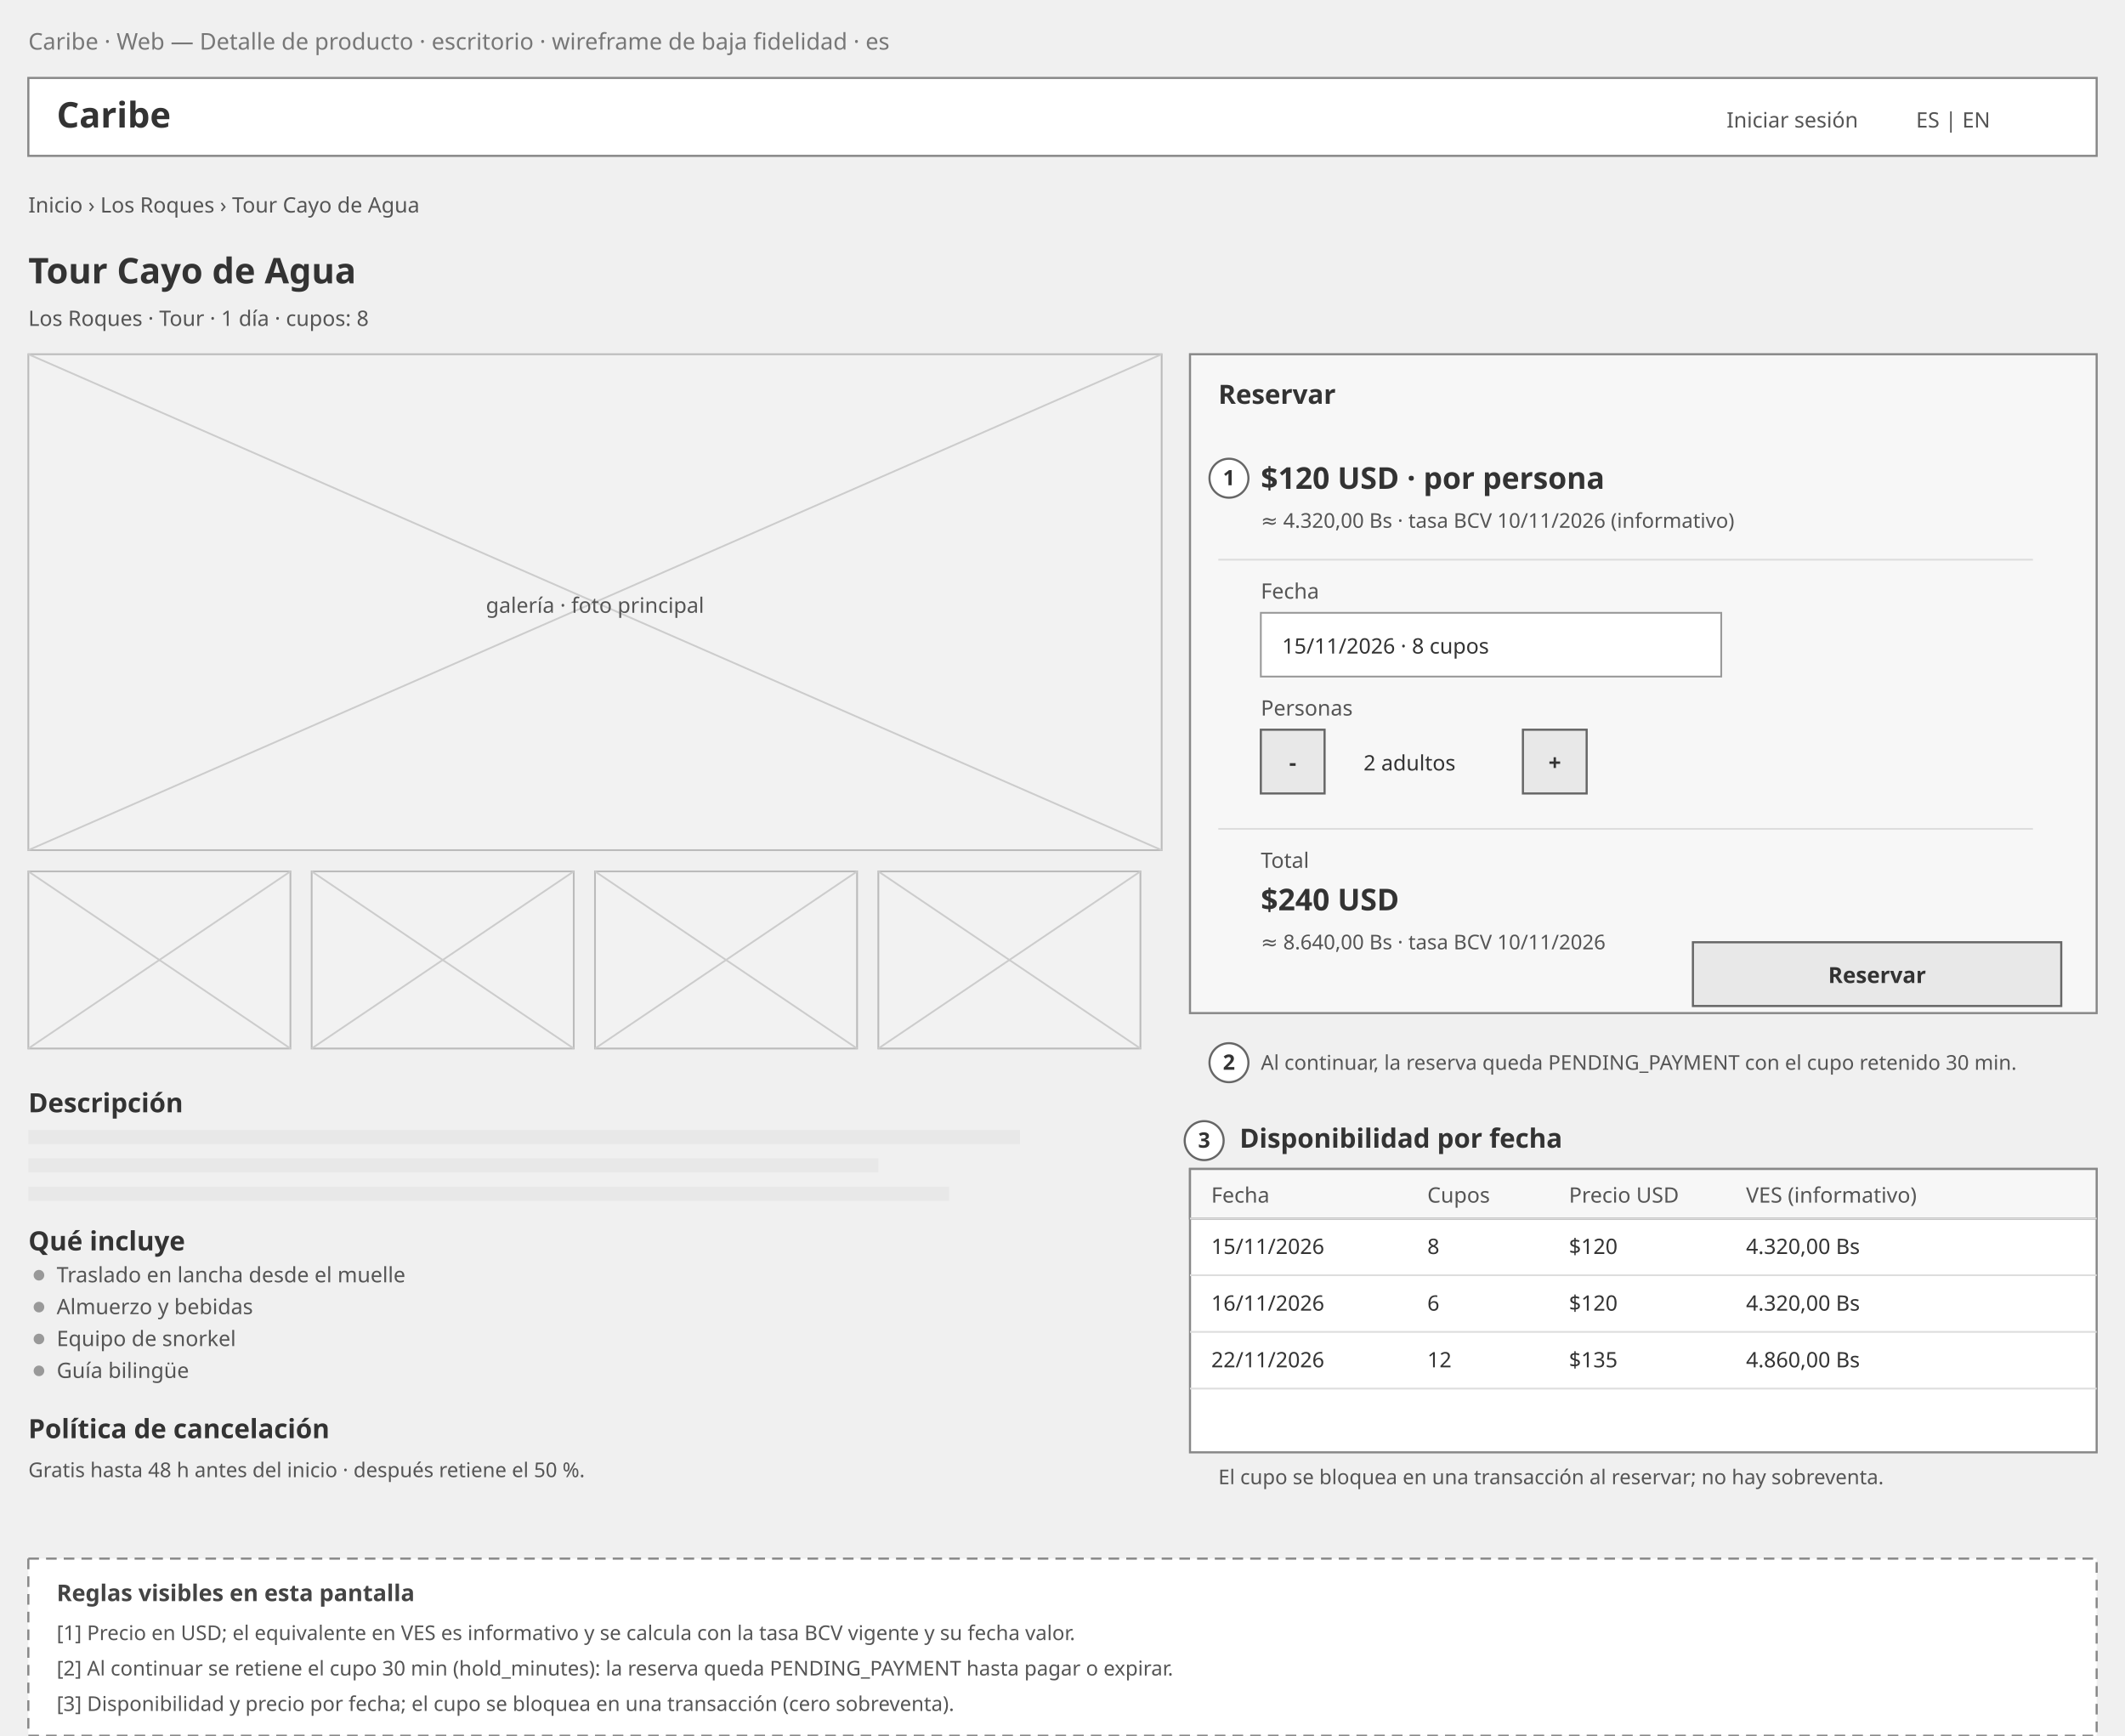
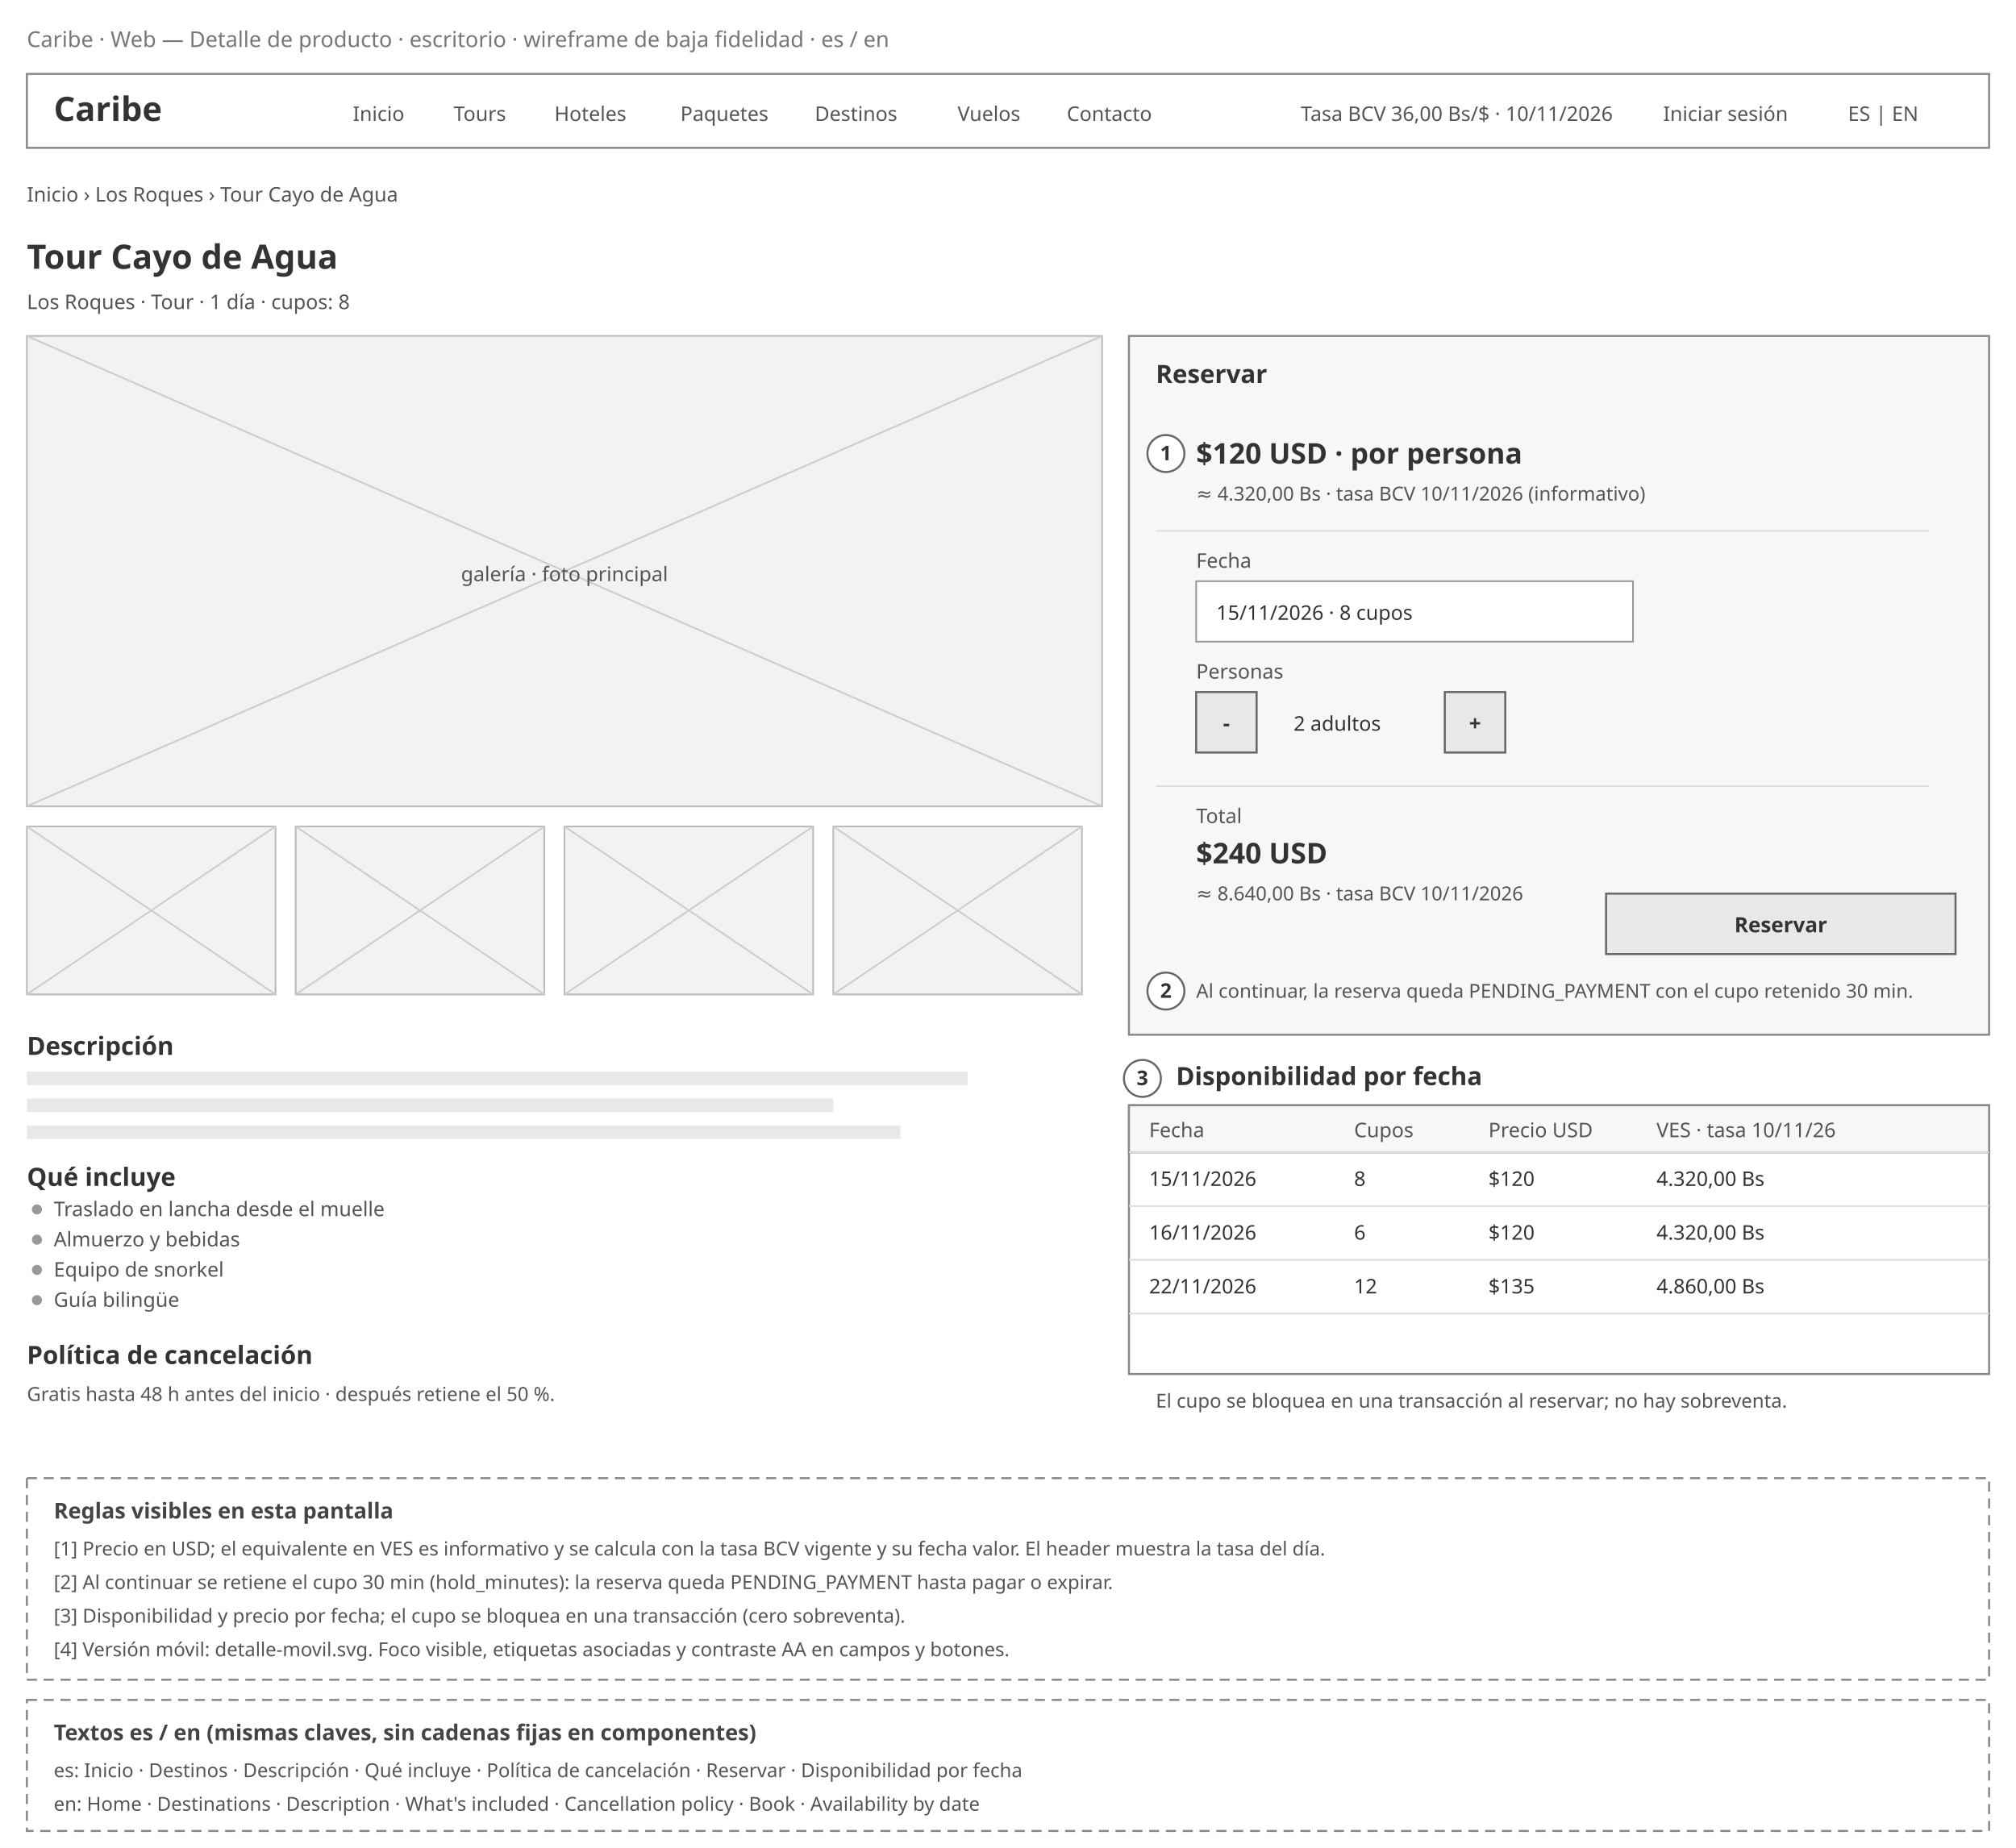
- <svg xmlns="http://www.w3.org/2000/svg" viewBox="0 0 1200 980" width="1200" height="980" role="img" aria-labelledby="wf-title wf-desc">
+ <svg xmlns="http://www.w3.org/2000/svg" viewBox="0 0 1200 1100" width="1200" height="1100" role="img" aria-labelledby="wf-title wf-desc">
+   <rect id="canvas-bg" x="0" y="0" width="1200" height="1100" fill="#ffffff" />
  <style>
    text { font-family: "Segoe UI", system-ui, sans-serif; fill: #333; }
    .cap { font-size: 13px; fill: #777; }
    .h1 { font-size: 20px; font-weight: 700; }
    .h2 { font-size: 15px; font-weight: 700; }
    .lbl { font-size: 12px; fill: #555; }
    .val { font-size: 12px; fill: #333; }
    .price { font-size: 17px; font-weight: 700; }
    .ves { font-size: 11.5px; fill: #555; }
    .btn { font-size: 12.5px; font-weight: 600; fill: #333; }
    .box { fill: #fff; stroke: #888; stroke-width: 1.2; }
    .panel { fill: #f7f7f7; stroke: #888; stroke-width: 1.2; }
    .field { fill: #fff; stroke: #999; stroke-width: 1; }
    .ph { fill: #f2f2f2; stroke: #bbb; stroke-width: 1; }
    .line { fill: #e8e8e8; }
    .btnbox { fill: #e8e8e8; stroke: #666; stroke-width: 1.2; }
    .notes { fill: #fff; stroke: #888; stroke-width: 1.2; stroke-dasharray: 6 4; }
    .note { font-size: 11.5px; fill: #555; }
    .notetitle { font-size: 13px; font-weight: 700; fill: #444; }
    .mark { fill: #fff; stroke: #666; stroke-width: 1.2; }
    .marktxt { font-size: 12px; font-weight: 700; }
    .x { stroke: #ccc; stroke-width: 1; }
    .sep { stroke: #ddd; stroke-width: 1; }
    .dot { fill: #999; }
  </style>
-   <text x="16" y="28" class="cap">Caribe · Web — Detalle de producto · escritorio · wireframe de baja fidelidad · es</text>
+   <text x="16" y="28" class="cap">Caribe · Web — Detalle de producto · escritorio · wireframe de baja fidelidad · es / en</text>
  <rect x="16" y="44" width="1168" height="44" class="box" />
  <text x="32" y="72" class="h1">Caribe</text>
-   <text x="975" y="72" class="lbl">Iniciar sesión</text>
-   <text x="1082" y="72" class="lbl">ES | EN</text>
+   <text x="210" y="72" class="lbl">Inicio</text>
+   <text x="270" y="72" class="lbl">Tours</text>
+   <text x="330" y="72" class="lbl">Hoteles</text>
+   <text x="405" y="72" class="lbl">Paquetes</text>
+   <text x="485" y="72" class="lbl">Destinos</text>
+   <text x="570" y="72" class="lbl">Vuelos</text>
+   <text x="635" y="72" class="lbl">Contacto</text>
+   <text x="960" y="72" class="lbl" text-anchor="end">Tasa BCV 36,00 Bs/$ · 10/11/2026</text>
+   <text x="990" y="72" class="lbl">Iniciar sesión</text>
+   <text x="1100" y="72" class="lbl">ES | EN</text>
  <text x="16" y="120" class="lbl">Inicio › Los Roques › Tour Cayo de Agua</text>
  <text x="16" y="160" class="h1">Tour Cayo de Agua</text>
  <text x="16" y="184" class="lbl">Los Roques · Tour · 1 día · cupos: 8</text>
  <rect x="16" y="200" width="640" height="280" class="ph" />
  <line x1="16" y1="200" x2="656" y2="480" class="x" />
  <line x1="656" y1="200" x2="16" y2="480" class="x" />
  <text x="336" y="346" class="lbl" text-anchor="middle">galería · foto principal</text>
  <rect x="16" y="492" width="148" height="100" class="ph" />
  <line x1="16" y1="492" x2="164" y2="592" class="x" />
  <line x1="164" y1="492" x2="16" y2="592" class="x" />
  <rect x="176" y="492" width="148" height="100" class="ph" />
  <line x1="176" y1="492" x2="324" y2="592" class="x" />
  <line x1="324" y1="492" x2="176" y2="592" class="x" />
  <rect x="336" y="492" width="148" height="100" class="ph" />
  <line x1="336" y1="492" x2="484" y2="592" class="x" />
  <line x1="484" y1="492" x2="336" y2="592" class="x" />
  <rect x="496" y="492" width="148" height="100" class="ph" />
  <line x1="496" y1="492" x2="644" y2="592" class="x" />
  <line x1="644" y1="492" x2="496" y2="592" class="x" />
  <text x="16" y="628" class="h2">Descripción</text>
  <rect x="16" y="638" width="560" height="8" class="line" />
  <rect x="16" y="654" width="480" height="8" class="line" />
  <rect x="16" y="670" width="520" height="8" class="line" />
  <text x="16" y="706" class="h2">Qué incluye</text>
  <circle cx="22" cy="720" r="3" class="dot" />
  <text x="32" y="724" class="lbl">Traslado en lancha desde el muelle</text>
  <circle cx="22" cy="738" r="3" class="dot" />
  <text x="32" y="742" class="lbl">Almuerzo y bebidas</text>
  <circle cx="22" cy="756" r="3" class="dot" />
  <text x="32" y="760" class="lbl">Equipo de snorkel</text>
  <circle cx="22" cy="774" r="3" class="dot" />
  <text x="32" y="778" class="lbl">Guía bilingüe</text>
  <text x="16" y="812" class="h2">Política de cancelación</text>
  <text x="16" y="834" class="note">Gratis hasta 48 h antes del inicio · después retiene el 50 %.</text>
-   <rect x="672" y="200" width="512" height="372" class="panel" />
+   <rect x="672" y="200" width="512" height="416" class="panel" />
  <text x="688" y="228" class="h2">Reservar</text>
  <circle cx="694" cy="270" r="11" class="mark" />
  <text x="694" y="274" class="marktxt" text-anchor="middle">1</text>
  <text x="712" y="276" class="price">$120 USD · por persona</text>
  <text x="712" y="298" class="ves">≈ 4.320,00 Bs · tasa BCV 10/11/2026 (informativo)</text>
  <line x1="688" y1="316" x2="1148" y2="316" class="sep" />
  <text x="712" y="338" class="lbl">Fecha</text>
  <rect x="712" y="346" width="260" height="36" class="field" />
  <text x="724" y="369" class="val">15/11/2026 · 8 cupos</text>
  <text x="712" y="404" class="lbl">Personas</text>
  <rect x="712" y="412" width="36" height="36" class="btnbox" />
  <text x="730" y="435" class="btn" text-anchor="middle">-</text>
  <text x="770" y="435" class="val">2 adultos</text>
  <rect x="860" y="412" width="36" height="36" class="btnbox" />
  <text x="878" y="435" class="btn" text-anchor="middle">+</text>
  <line x1="688" y1="468" x2="1148" y2="468" class="sep" />
  <text x="712" y="490" class="lbl">Total</text>
  <text x="712" y="514" class="price">$240 USD</text>
  <text x="712" y="536" class="ves">≈ 8.640,00 Bs · tasa BCV 10/11/2026</text>
  <rect x="956" y="532" width="208" height="36" class="btnbox" />
  <text x="1060" y="555" class="btn" text-anchor="middle">Reservar</text>
-   <circle cx="694" cy="600" r="11" class="mark" />
-   <text x="694" y="604" class="marktxt" text-anchor="middle">2</text>
-   <text x="712" y="604" class="note">Al continuar, la reserva queda PENDING_PAYMENT con el cupo retenido 30 min.</text>
-   <circle cx="680" cy="644" r="11" class="mark" />
-   <text x="680" y="648" class="marktxt" text-anchor="middle">3</text>
-   <text x="700" y="648" class="h2">Disponibilidad por fecha</text>
-   <rect x="672" y="660" width="512" height="160" class="box" />
-   <rect x="672" y="660" width="512" height="28" class="panel" />
-   <text x="684" y="679" class="lbl">Fecha</text>
-   <text x="806" y="679" class="lbl">Cupos</text>
-   <text x="886" y="679" class="lbl">Precio USD</text>
-   <text x="986" y="679" class="lbl">VES (informativo)</text>
-   <line x1="672" y1="688" x2="1184" y2="688" class="sep" />
-   <text x="684" y="708" class="val">15/11/2026</text>
-   <text x="806" y="708" class="val">8</text>
-   <text x="886" y="708" class="val">$120</text>
-   <text x="986" y="708" class="val">4.320,00 Bs</text>
-   <line x1="672" y1="720" x2="1184" y2="720" class="sep" />
-   <text x="684" y="740" class="val">16/11/2026</text>
-   <text x="806" y="740" class="val">6</text>
-   <text x="886" y="740" class="val">$120</text>
-   <text x="986" y="740" class="val">4.320,00 Bs</text>
-   <line x1="672" y1="752" x2="1184" y2="752" class="sep" />
-   <text x="684" y="772" class="val">22/11/2026</text>
-   <text x="806" y="772" class="val">12</text>
-   <text x="886" y="772" class="val">$135</text>
-   <text x="986" y="772" class="val">4.860,00 Bs</text>
-   <line x1="672" y1="784" x2="1184" y2="784" class="sep" />
+   <circle cx="694" cy="590" r="11" class="mark" />
+   <text x="694" y="594" class="marktxt" text-anchor="middle">2</text>
+   <text x="712" y="594" class="note">Al continuar, la reserva queda PENDING_PAYMENT con el cupo retenido 30 min.</text>
+   <circle cx="680" cy="642" r="11" class="mark" />
+   <text x="680" y="646" class="marktxt" text-anchor="middle">3</text>
+   <text x="700" y="646" class="h2">Disponibilidad por fecha</text>
+   <rect x="672" y="658" width="512" height="160" class="box" />
+   <rect x="672" y="658" width="512" height="28" class="panel" />
+   <text x="684" y="677" class="lbl">Fecha</text>
+   <text x="806" y="677" class="lbl">Cupos</text>
+   <text x="886" y="677" class="lbl">Precio USD</text>
+   <text x="986" y="677" class="lbl">VES · tasa 10/11/26</text>
+   <line x1="672" y1="686" x2="1184" y2="686" class="sep" />
+   <text x="684" y="706" class="val">15/11/2026</text>
+   <text x="806" y="706" class="val">8</text>
+   <text x="886" y="706" class="val">$120</text>
+   <text x="986" y="706" class="val">4.320,00 Bs</text>
+   <line x1="672" y1="718" x2="1184" y2="718" class="sep" />
+   <text x="684" y="738" class="val">16/11/2026</text>
+   <text x="806" y="738" class="val">6</text>
+   <text x="886" y="738" class="val">$120</text>
+   <text x="986" y="738" class="val">4.320,00 Bs</text>
+   <line x1="672" y1="750" x2="1184" y2="750" class="sep" />
+   <text x="684" y="770" class="val">22/11/2026</text>
+   <text x="806" y="770" class="val">12</text>
+   <text x="886" y="770" class="val">$135</text>
+   <text x="986" y="770" class="val">4.860,00 Bs</text>
+   <line x1="672" y1="782" x2="1184" y2="782" class="sep" />
  <text x="688" y="838" class="note">El cupo se bloquea en una transacción al reservar; no hay sobreventa.</text>
-   <rect x="16" y="880" width="1168" height="100" class="notes" />
+   <rect x="16" y="880" width="1168" height="120" class="notes" />
  <text x="32" y="904" class="notetitle">Reglas visibles en esta pantalla</text>
-   <text x="32" y="926" class="note">[1] Precio en USD; el equivalente en VES es informativo y se calcula con la tasa BCV vigente y su fecha valor.</text>
+   <text x="32" y="926" class="note">[1] Precio en USD; el equivalente en VES es informativo y se calcula con la tasa BCV vigente y su fecha valor. El header muestra la tasa del día.</text>
  <text x="32" y="946" class="note">[2] Al continuar se retiene el cupo 30 min (hold_minutes): la reserva queda PENDING_PAYMENT hasta pagar o expirar.</text>
  <text x="32" y="966" class="note">[3] Disponibilidad y precio por fecha; el cupo se bloquea en una transacción (cero sobreventa).</text>
+   <text x="32" y="986" class="note">[4] Versión móvil: detalle-movil.svg. Foco visible, etiquetas asociadas y contraste AA en campos y botones.</text>
+   <rect x="16" y="1012" width="1168" height="78" class="notes" />
+   <text x="32" y="1036" class="notetitle">Textos es / en (mismas claves, sin cadenas fijas en componentes)</text>
+   <text x="32" y="1058" class="note">es: Inicio · Destinos · Descripción · Qué incluye · Política de cancelación · Reservar · Disponibilidad por fecha</text>
+   <text x="32" y="1078" class="note">en: Home · Destinations · Description · What's included · Cancellation policy · Book · Availability by date</text>
</svg>
